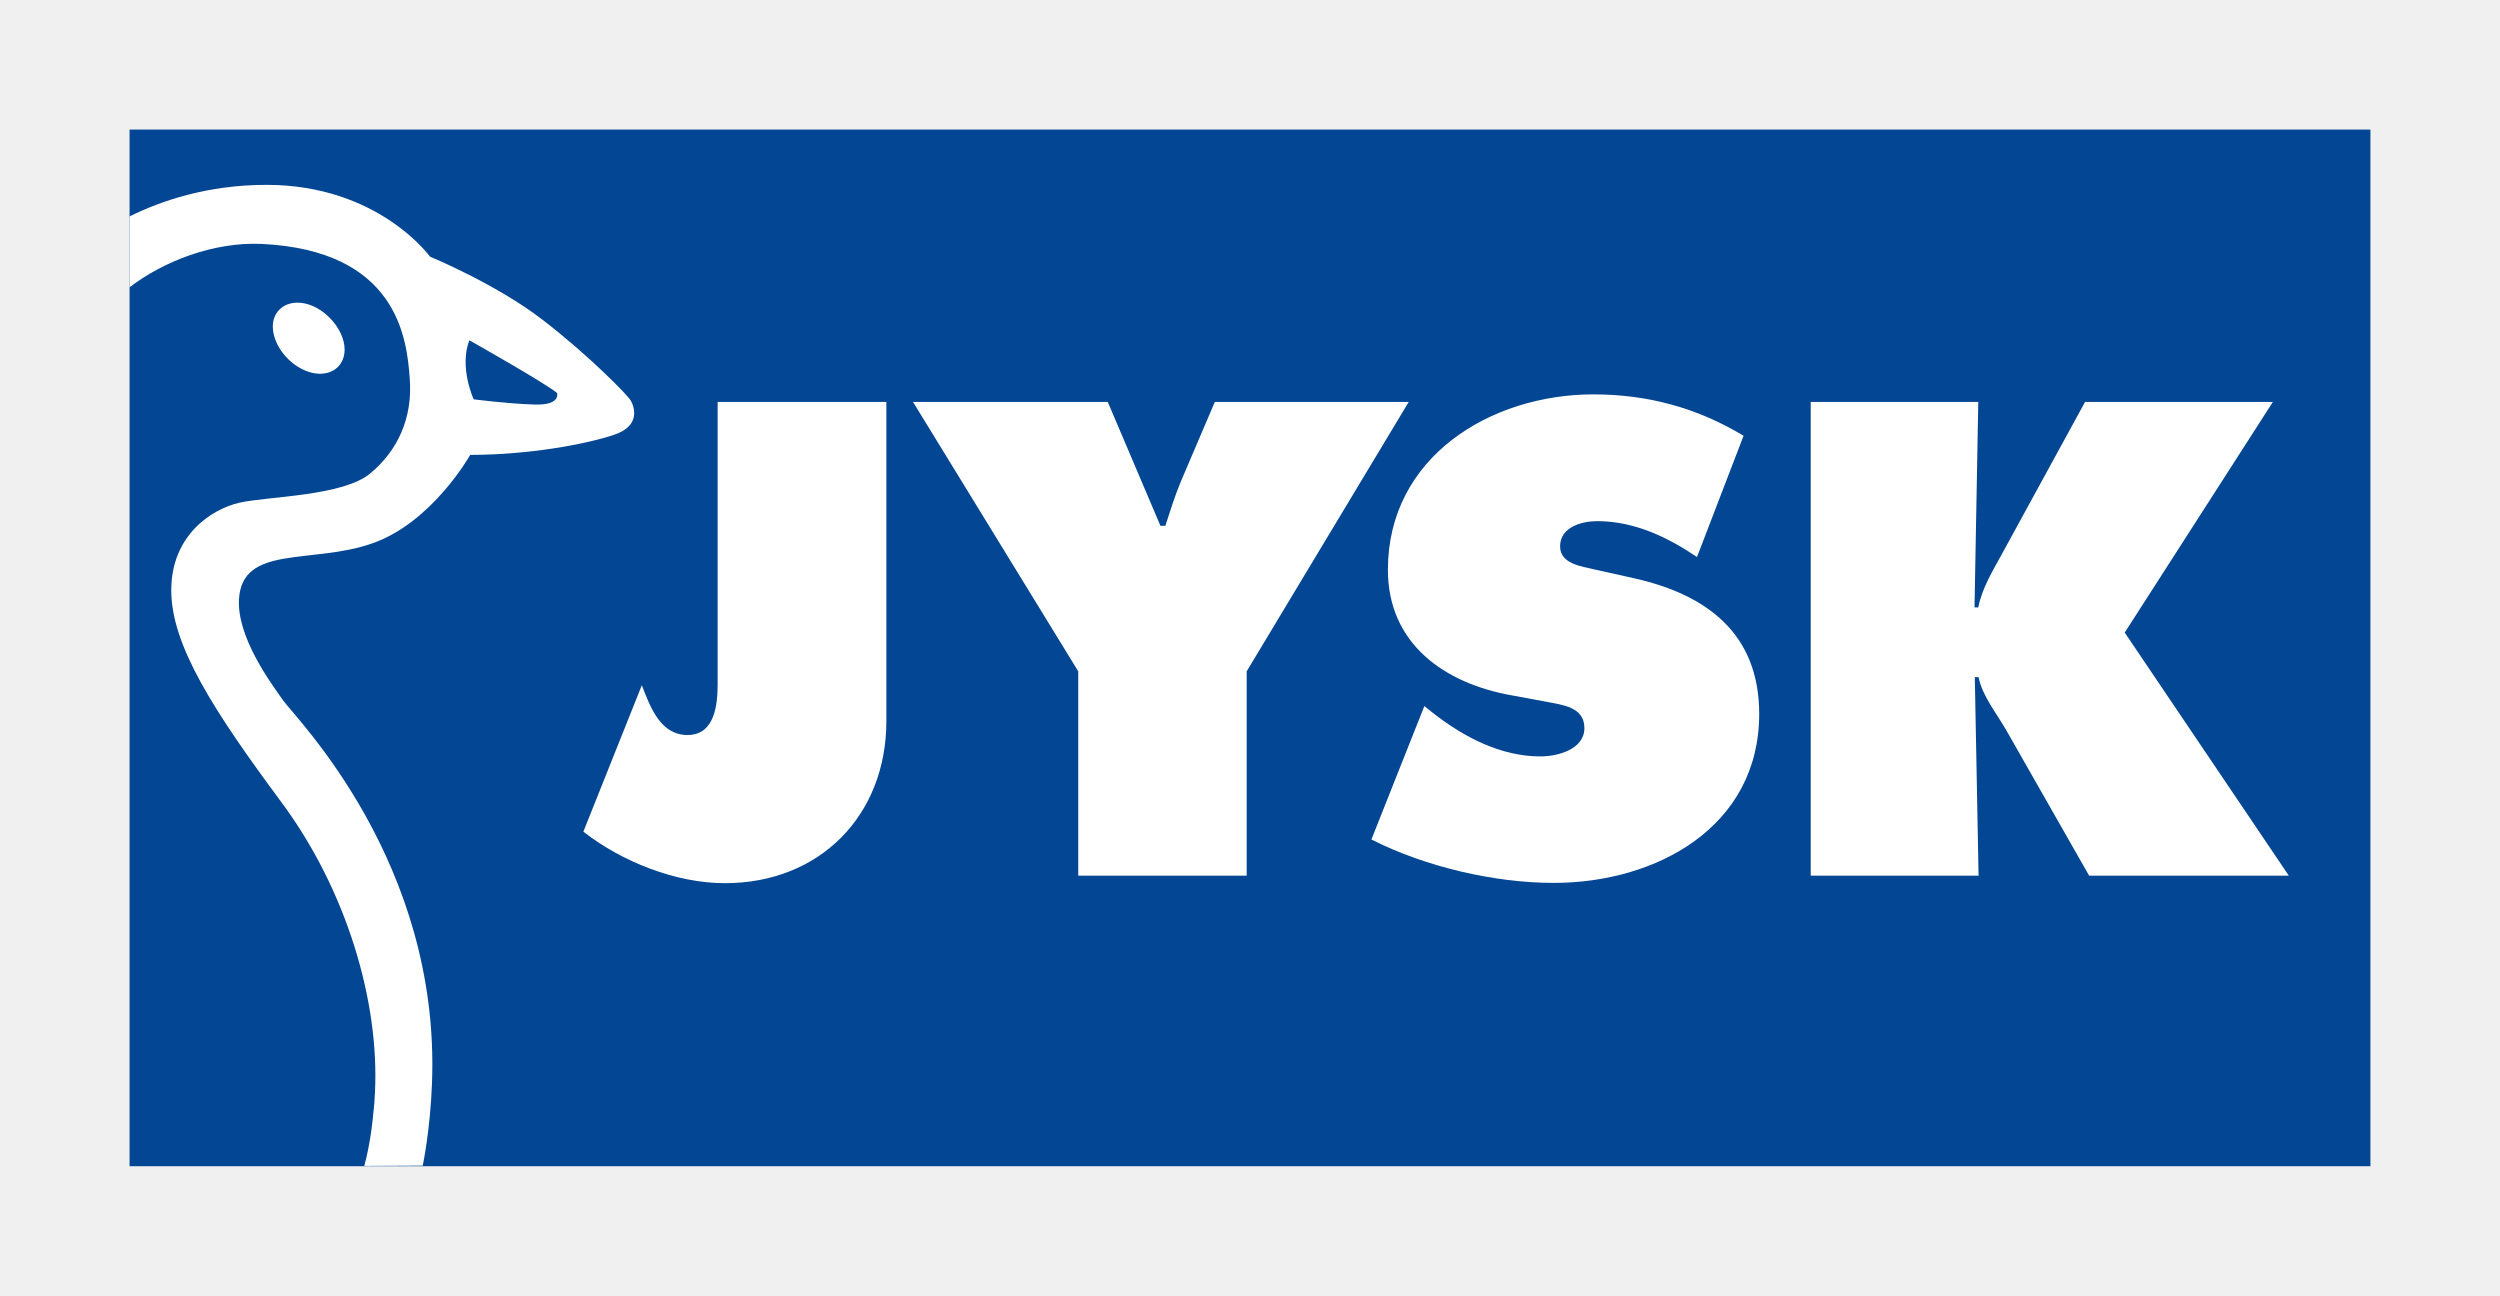
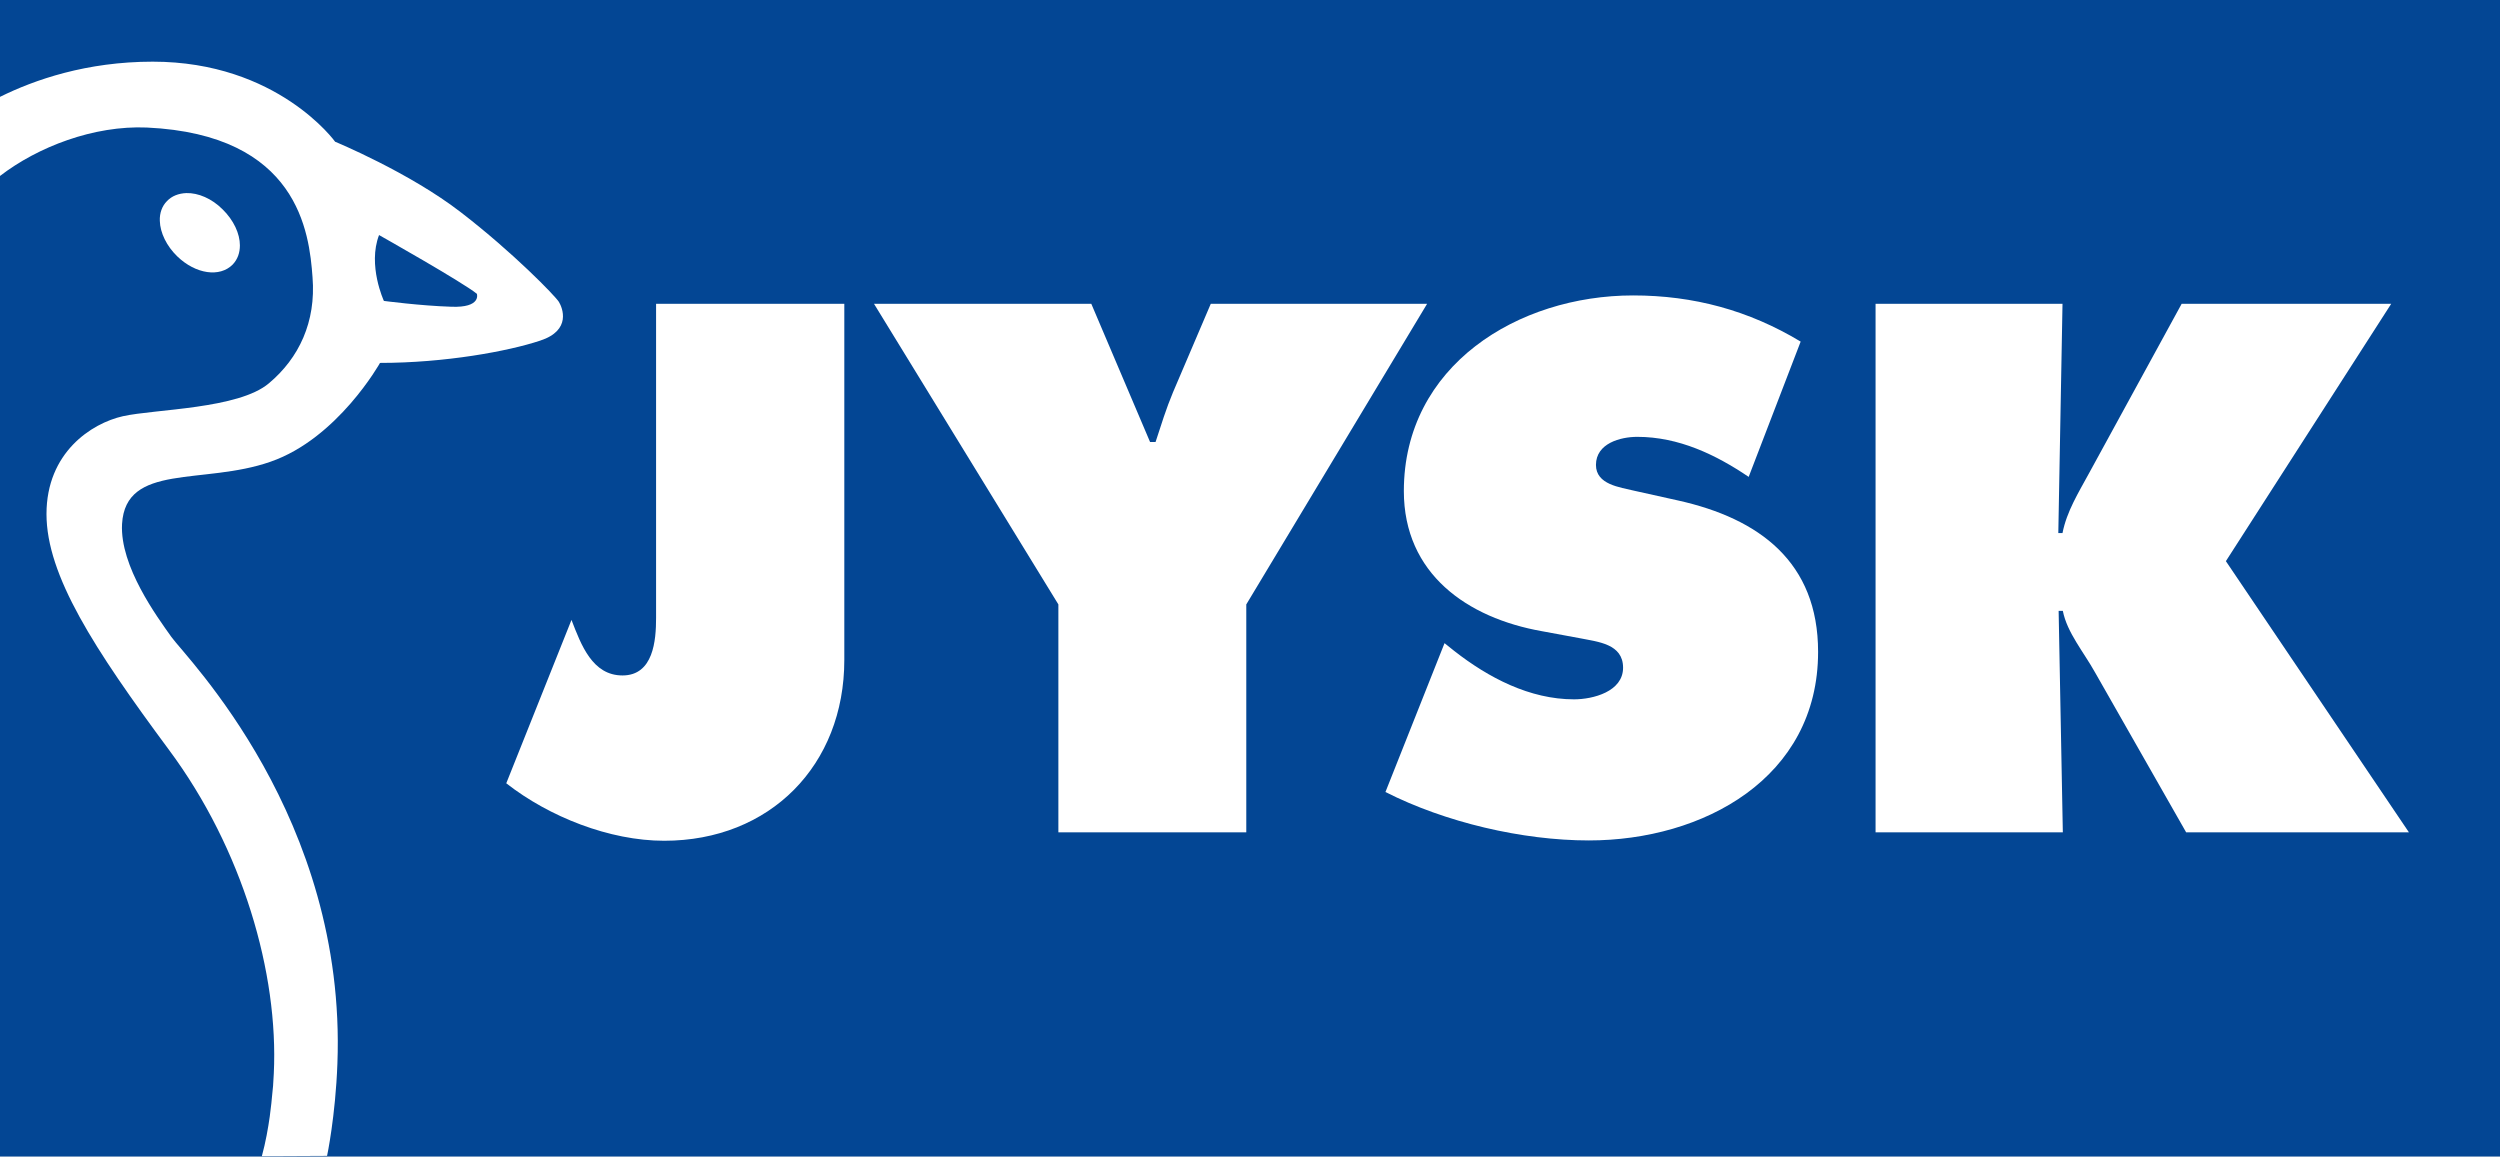
- <svg xmlns="http://www.w3.org/2000/svg" height="447.75" width="863.85" version="1.1" id="Layer_1" x="0px" y="0px" viewBox="-44.775 -44.775 863.85 447.75" style="enable-background:new 0 0 774.3 358.2;" xml:space="preserve">
+ <svg xmlns="http://www.w3.org/2000/svg" version="1.1" id="Layer_1" x="0px" y="0px" viewBox="0 0 774.3 358.2" style="enable-background:new 0 0 774.3 358.2;" xml:space="preserve">
  <style type="text/css">
	.st0{fill:#034694;}
	.st1{fill:#FFFFFF;}
</style>
  <g>
    <rect class="st0" width="774.3" height="358.2" />
    <g>
      <path class="st1" d="M261.5,94.1v110.3c0,32.6-23,56-55.8,56c-16.9,0-35.6-7.4-48.9-17.8L177,192c3,7.8,6.5,17.2,15.8,17.2    c9.6,0,10.4-10.9,10.4-17.8V94.1H261.5z" />
      <path class="st1" d="M338,94.1l18.2,42.8h1.7c1.7-5.2,3.3-10.4,5.4-15.4l11.7-27.4H442l-56,93.1v70.6h-58.2v-70.6l-57.1-93.1H338z    " />
      <path class="st1" d="M447.4,199.2l3,2.4c10.6,8.3,23.4,15,37.1,15c5.9,0,15.2-2.4,15.2-9.8c0-7.4-7.8-8-13.2-9.1l-11.9-2.2    c-23.2-4.1-42.8-17.8-42.8-43.4c0-38.9,35.4-60.6,71-60.6c18.7,0,35.8,4.6,51.9,14.3l-16.1,41.9c-10.2-6.9-21.7-12.4-34.5-12.4    c-5.2,0-12.8,2-12.8,8.7c0,6.1,7.4,6.9,11.9,8l13.5,3c25.2,5.6,43.4,19.1,43.4,46.9c0,39.1-35.6,58.4-71,58.4    c-20.6,0-44.5-5.6-63-15L447.4,199.2z" />
      <path class="st1" d="M580.8,94.1h58l-1.3,71h1.3c1.3-6.7,5-12.6,8.2-18.5l28.7-52.5h64.9l-51.2,79.7l56.7,84h-69l-28.2-49.5    c-3.5-6.3-8.7-12.4-10-19.1h-1.3l1.3,68.6h-58V94.1z" />
    </g>
    <g>
      <g>
        <path class="st1" d="M57.7,59.8c-2.4,0.1-4.5,0.9-6,2.5c-1.5,1.5-2.3,3.7-2.2,6.1c0.1,3.7,2.1,7.8,5.4,11     c5.7,5.5,13.2,6.6,17.2,2.5c1.5-1.6,2.2-3.6,2.2-5.9c0-3.6-1.9-7.8-5.4-11.2C65.6,61.5,61.4,59.7,57.7,59.8z M68.9,64.7     L68.9,64.7L68.9,64.7z" />
        <path class="st1" d="M81.1,358.1c2.4-8.8,3.1-18,3.1-18c0.3-2.5,0.5-5,0.6-7.6c1.5-31-9.6-69.5-32.5-100.3     c-23.2-31.3-37.9-54-37.9-73c0-19,13.9-28.1,23.7-30.3c9.9-2.2,35.8-2.2,45.2-10.2c9.3-7.8,14.6-19,13.5-32.8     C95.8,72,92.4,41.7,45.5,39.5c-16.5-0.7-33.8,6-45.5,15L0,30c10.7-5.3,26.8-10.9,47.3-10.9c38.7,0,56.5,24.8,56.5,24.8     s23,9.5,39,21.9c16.1,12.4,29.2,25.9,30.3,27.7c1.1,1.8,4,8.8-5.8,12c-9.9,3.3-29.5,6.9-49.6,6.9c0,0-13.1,23.4-33.9,30.6     c-20.8,7.3-44.9,0.3-46,19.3c-0.7,13.1,10.9,28.8,15.3,35c4.4,6.2,54.3,55.9,51.4,132.1c-0.6,16.4-3.2,28.6-3.2,28.6L81.1,358.1z      M118.9,93.2c0,0,11.3,1.5,20.8,1.8c9.5,0.4,8-4,8-4c-4.4-3.6-30.3-18.2-30.3-18.2C113.8,82.2,118.9,93.2,118.9,93.2z" />
      </g>
    </g>
  </g>
</svg>
